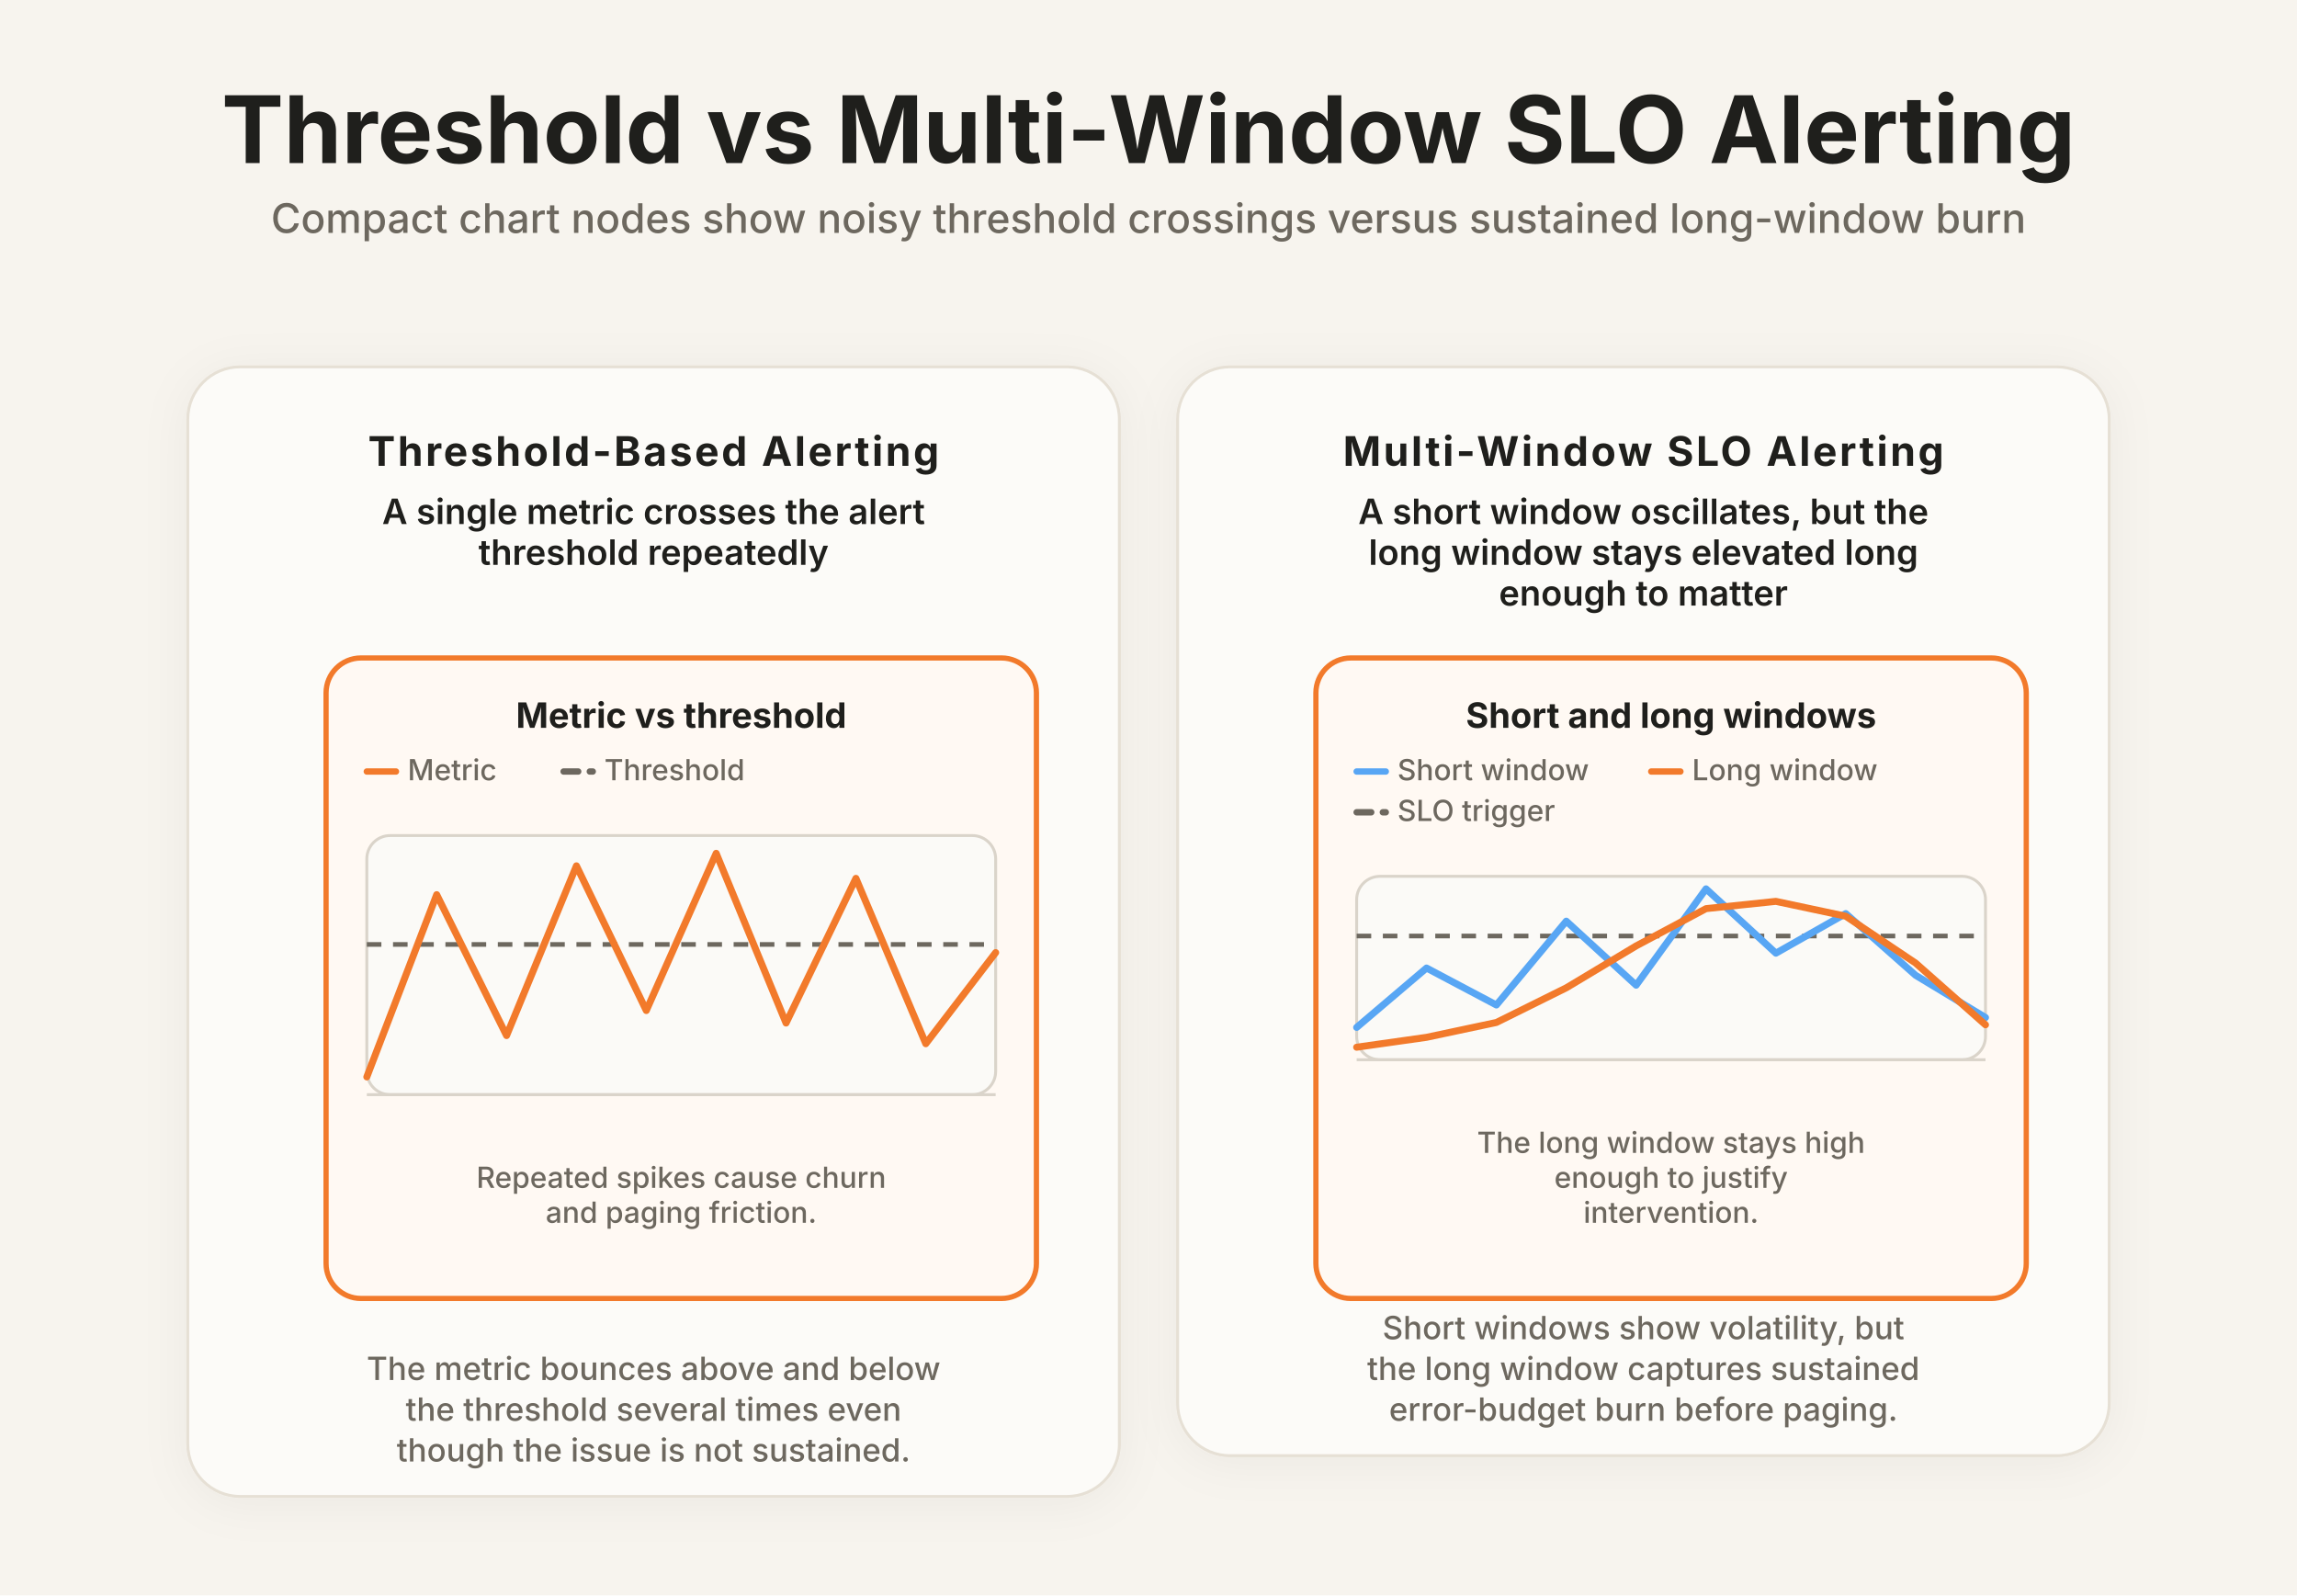
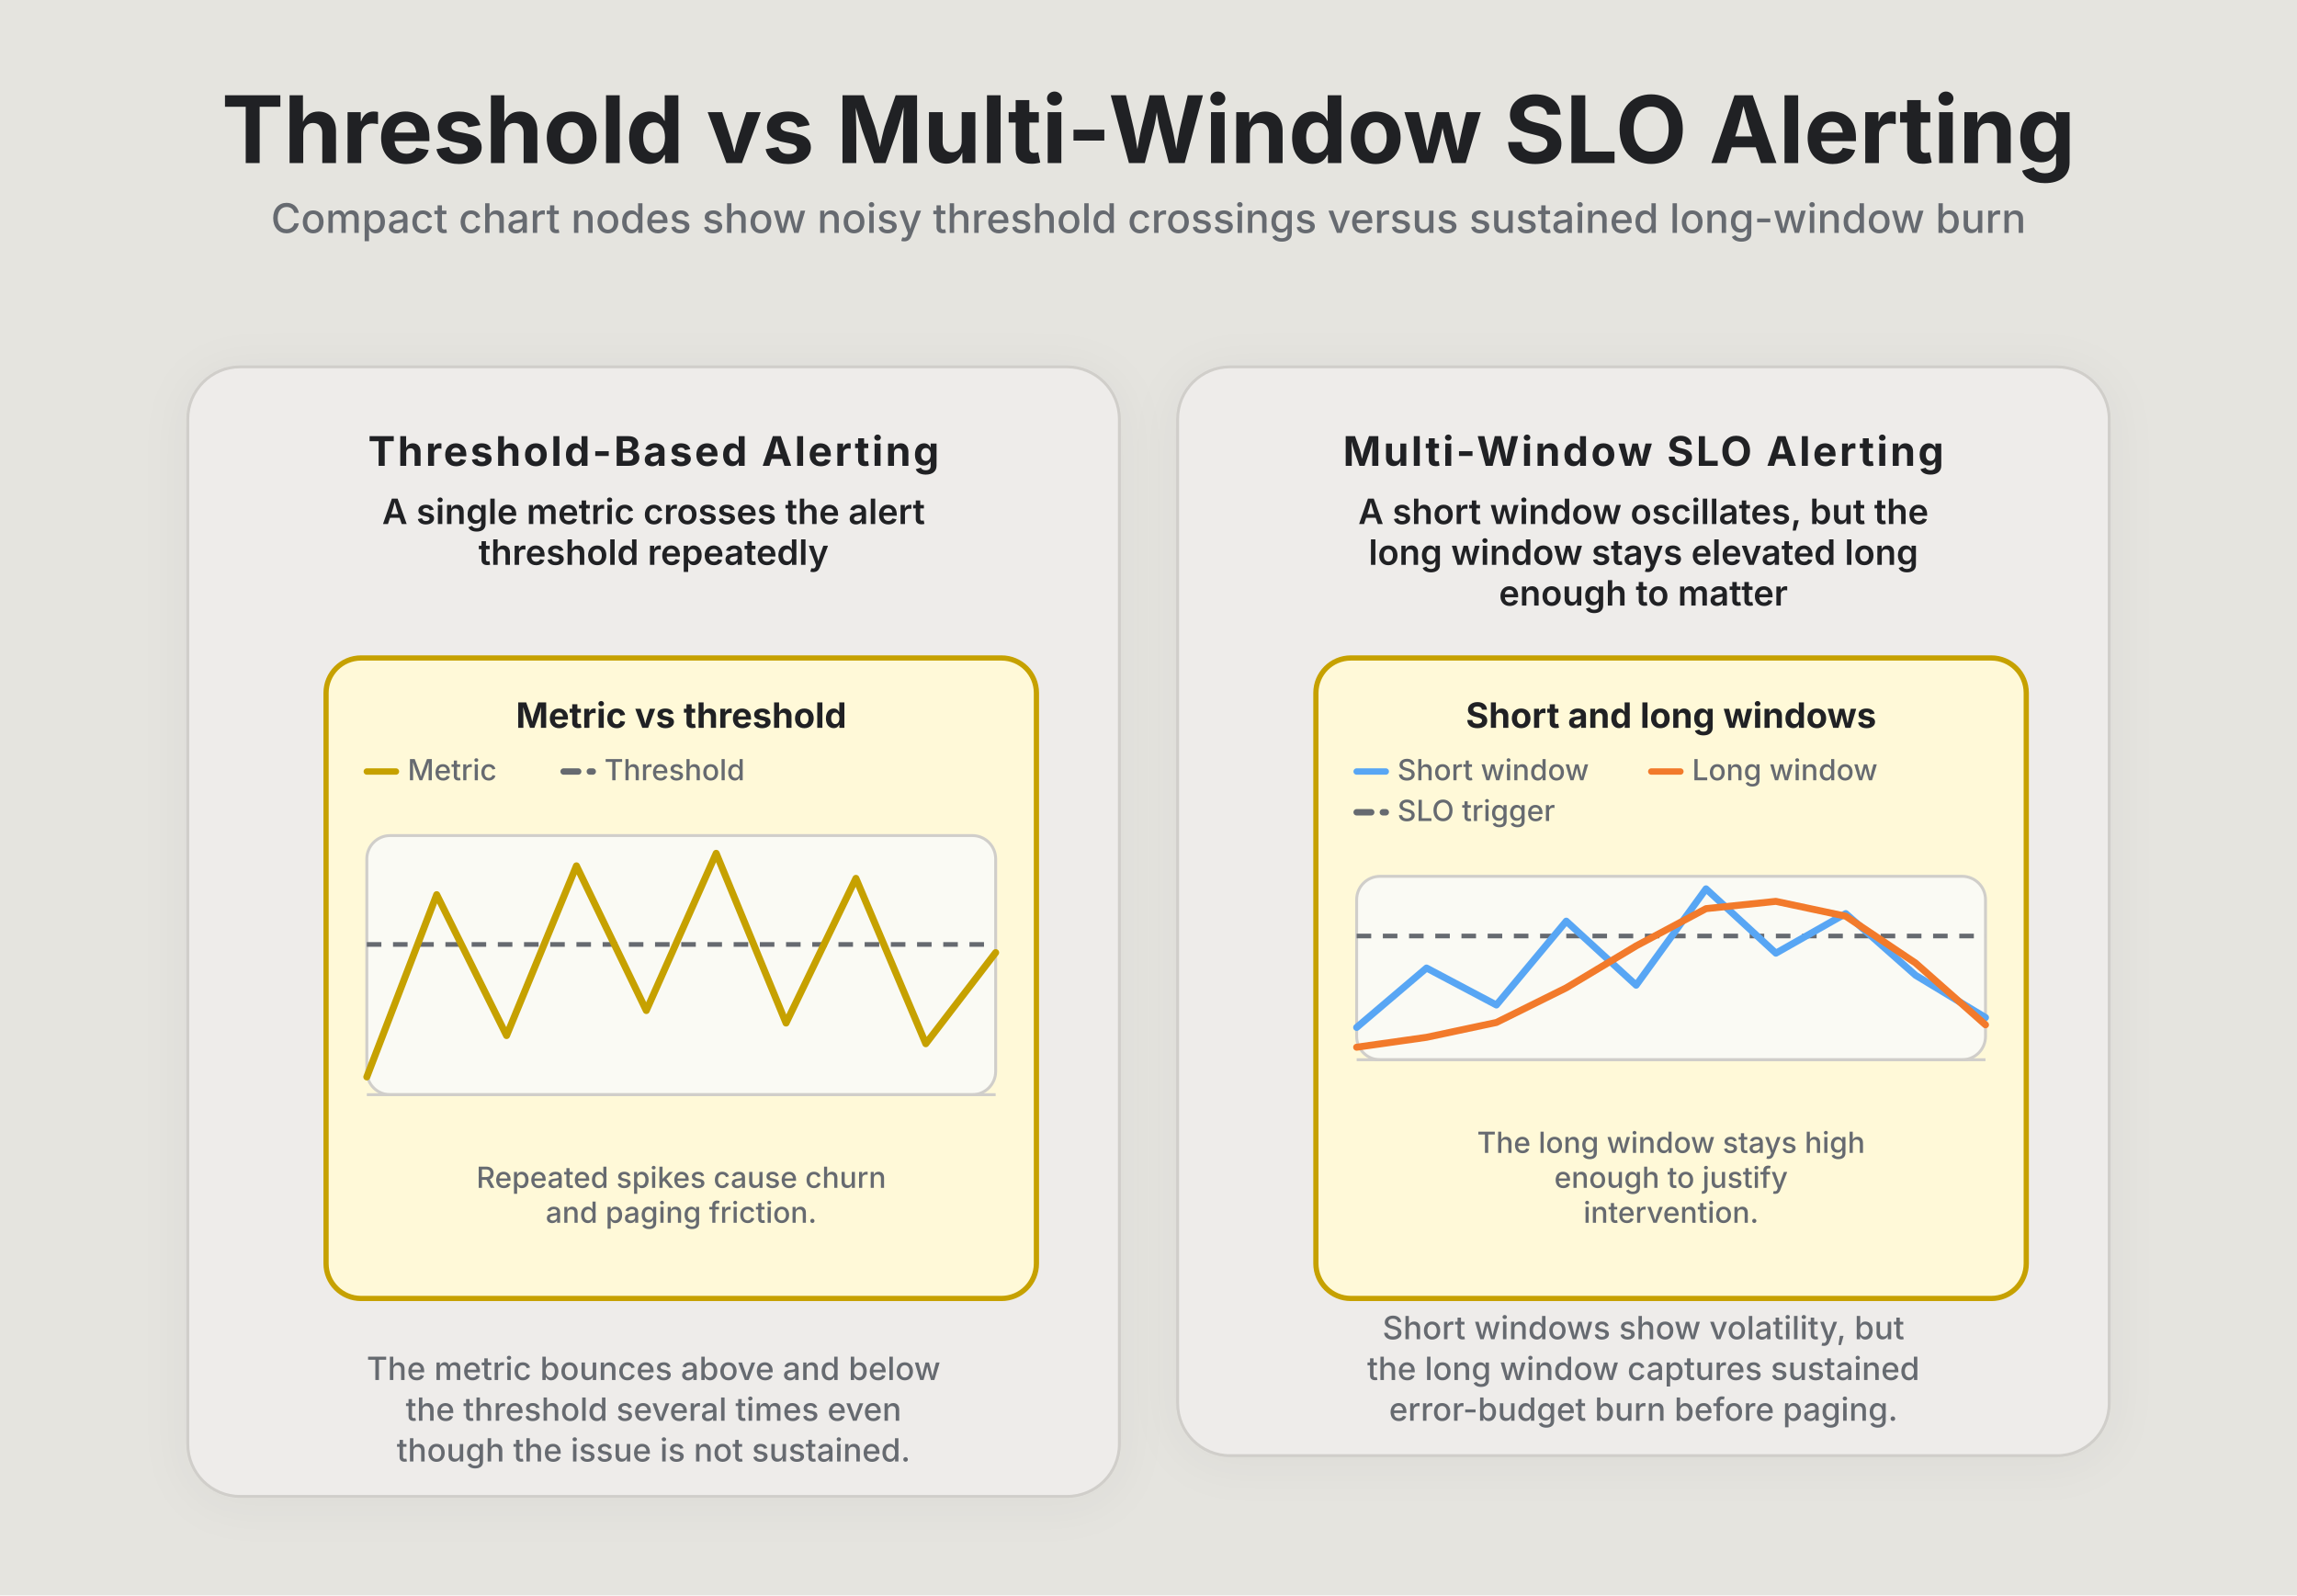
<svg xmlns="http://www.w3.org/2000/svg" width="789" height="548" viewBox="0 0 789 548" role="img" aria-label="Threshold vs Multi-Window SLO Alerting">
  <defs>
    <filter id="panelShadow" x="-10%" y="-10%" width="120%" height="140%">
      <feDropShadow dx="0" dy="2" stdDeviation="8" flood-color="rgba(0,0,0,0.05)" />
    </filter>
-     <marker id="arrow" viewBox="0 0 11 12" markerWidth="11" markerHeight="12" refX="9.5" refY="6" orient="auto" markerUnits="userSpaceOnUse" overflow="visible">
-       <path d="M 1.5 1.0 L 9.5 6 L 1.5 11.0" fill="none" stroke="#8E877C" stroke-width="1.7" stroke-linecap="round" stroke-linejoin="round" />
+     <marker id="arrow-graphite-citrus" viewBox="0 0 11 12" markerWidth="11" markerHeight="12" refX="9.5" refY="6" orient="auto" markerUnits="userSpaceOnUse" overflow="visible">
+       <path d="M 1.5 1.0 L 9.5 6 L 1.5 11.0" fill="none" stroke="#777B80" stroke-width="1.7" stroke-linecap="round" stroke-linejoin="round" />
    </marker>
  </defs>
-   <rect width="789" height="548" fill="#F7F4EE" />
-   <text x="394.5" y="56" text-anchor="middle" font-family="Inter, ui-sans-serif, system-ui, sans-serif" font-size="32" font-weight="700" fill="#1F1F1C">Threshold vs Multi-Window SLO Alerting</text>
-   <text x="394.5" y="80" text-anchor="middle" font-family="Inter, ui-sans-serif, system-ui, sans-serif" font-size="14" font-weight="500" fill="#6D685F">Compact chart nodes show noisy threshold crossings versus sustained long-window burn</text>
-   <rect x="64.5" y="126.0" width="320.0" height="388.0" rx="18" fill="#FCFBF8" stroke="#E6E0D5" filter="url(#panelShadow)" />
-   <text x="224.5" y="160.0" text-anchor="middle" font-family="Inter, ui-sans-serif, system-ui, sans-serif" font-size="14" font-weight="700" letter-spacing="0.06em" fill="#1F1F1C">Threshold-Based Alerting</text>
-   <text x="224.5" y="180.0" text-anchor="middle" font-family="Inter, ui-sans-serif, system-ui, sans-serif" font-size="12" font-weight="600" fill="#1F1F1C">A single metric crosses the alert</text>
-   <text x="224.5" y="194.0" text-anchor="middle" font-family="Inter, ui-sans-serif, system-ui, sans-serif" font-size="12" font-weight="600" fill="#1F1F1C">threshold repeatedly</text>
-   <text x="224.5" y="474.0" text-anchor="middle" font-family="Inter, ui-sans-serif, system-ui, sans-serif" font-size="11" font-weight="500" fill="#6D685F">The metric bounces above and below</text>
-   <text x="224.5" y="488.0" text-anchor="middle" font-family="Inter, ui-sans-serif, system-ui, sans-serif" font-size="11" font-weight="500" fill="#6D685F">the threshold several times even</text>
-   <text x="224.5" y="502.0" text-anchor="middle" font-family="Inter, ui-sans-serif, system-ui, sans-serif" font-size="11" font-weight="500" fill="#6D685F">though the issue is not sustained.</text>
-   <rect x="404.5" y="126.0" width="320.0" height="374.0" rx="18" fill="#FCFBF8" stroke="#E6E0D5" filter="url(#panelShadow)" />
-   <text x="564.5" y="160.0" text-anchor="middle" font-family="Inter, ui-sans-serif, system-ui, sans-serif" font-size="14" font-weight="700" letter-spacing="0.06em" fill="#1F1F1C">Multi-Window SLO Alerting</text>
-   <text x="564.5" y="180.0" text-anchor="middle" font-family="Inter, ui-sans-serif, system-ui, sans-serif" font-size="12" font-weight="600" fill="#1F1F1C">A short window oscillates, but the</text>
-   <text x="564.5" y="194.0" text-anchor="middle" font-family="Inter, ui-sans-serif, system-ui, sans-serif" font-size="12" font-weight="600" fill="#1F1F1C">long window stays elevated long</text>
-   <text x="564.5" y="208.0" text-anchor="middle" font-family="Inter, ui-sans-serif, system-ui, sans-serif" font-size="12" font-weight="600" fill="#1F1F1C">enough to matter</text>
-   <text x="564.5" y="460.0" text-anchor="middle" font-family="Inter, ui-sans-serif, system-ui, sans-serif" font-size="11" font-weight="500" fill="#6D685F">Short windows show volatility, but</text>
-   <text x="564.5" y="474.0" text-anchor="middle" font-family="Inter, ui-sans-serif, system-ui, sans-serif" font-size="11" font-weight="500" fill="#6D685F">the long window captures sustained</text>
-   <text x="564.5" y="488.0" text-anchor="middle" font-family="Inter, ui-sans-serif, system-ui, sans-serif" font-size="11" font-weight="500" fill="#6D685F">error-budget burn before paging.</text>
-   <rect x="112.0" y="226.0" width="244.0" height="220.0" rx="12" fill="#FFF9F3" stroke="#F27A2B" stroke-width="1.8" />
-   <text x="234.0" y="250.0" text-anchor="middle" font-family="Inter, ui-sans-serif, system-ui, sans-serif" font-size="12" font-weight="700" fill="#1F1F1C">Metric vs threshold</text>
-   <line x1="126.0" y1="265.0" x2="136.0" y2="265.0" stroke="#F27A2B" stroke-width="2.2" stroke-linecap="round" />
-   <text x="140.0" y="268.0" font-family="Inter, ui-sans-serif, system-ui, sans-serif" font-size="10" font-weight="500" fill="#6D685F">Metric</text>
-   <line x1="193.6" y1="265.0" x2="203.6" y2="265.0" stroke="#6D685F" stroke-width="2.2" stroke-linecap="round" stroke-dasharray="5 4" />
-   <text x="207.6" y="268.0" font-family="Inter, ui-sans-serif, system-ui, sans-serif" font-size="10" font-weight="500" fill="#6D685F">Threshold</text>
-   <rect x="126.0" y="287.0" width="216.0" height="89.0" rx="8" fill="#FBFAF7" stroke="#DAD4CA" stroke-width="1" />
-   <line x1="126.0" y1="376.0" x2="342.0" y2="376.0" stroke="#DAD4CA" stroke-width="1" />
-   <path d="M 126.0 324.4 L 150.0 324.4 L 174.0 324.4 L 198.0 324.4 L 222.0 324.4 L 246.0 324.4 L 270.0 324.4 L 294.0 324.4 L 318.0 324.4 L 342.0 324.4" fill="none" stroke="#6D685F" stroke-width="1.6" stroke-dasharray="5 4" />
-   <path d="M 126.0 369.9 L 150.0 307.3 L 174.0 355.7 L 198.0 297.4 L 222.0 347.1 L 246.0 293.1 L 270.0 351.4 L 294.0 301.7 L 318.0 358.5 L 342.0 327.2" fill="none" stroke="#F27A2B" stroke-width="2.4" stroke-linecap="round" stroke-linejoin="round" />
-   <text x="234.0" y="408.0" text-anchor="middle" font-family="Inter, ui-sans-serif, system-ui, sans-serif" font-size="10" font-weight="500" fill="#6D685F">Repeated spikes cause churn</text>
-   <text x="234.0" y="420.0" text-anchor="middle" font-family="Inter, ui-sans-serif, system-ui, sans-serif" font-size="10" font-weight="500" fill="#6D685F">and paging friction.</text>
-   <rect x="452.0" y="226.0" width="244.0" height="220.0" rx="12" fill="#FFF9F3" stroke="#F27A2B" stroke-width="1.8" />
-   <text x="574.0" y="250.0" text-anchor="middle" font-family="Inter, ui-sans-serif, system-ui, sans-serif" font-size="12" font-weight="700" fill="#1F1F1C">Short and long windows</text>
+   <rect width="789" height="548" fill="#E5E4DF" />
+   <text x="394.5" y="56" text-anchor="middle" font-family="Inter, ui-sans-serif, system-ui, sans-serif" font-size="32" font-weight="700" fill="#202124">Threshold vs Multi-Window SLO Alerting</text>
+   <text x="394.5" y="80" text-anchor="middle" font-family="Inter, ui-sans-serif, system-ui, sans-serif" font-size="14" font-weight="500" fill="#666A70">Compact chart nodes show noisy threshold crossings versus sustained long-window burn</text>
+   <rect x="64.5" y="126.0" width="320.0" height="388.0" rx="18" fill="#EEECEA" stroke="#D0CECA" filter="url(#panelShadow)" />
+   <text x="224.5" y="160.0" text-anchor="middle" font-family="Inter, ui-sans-serif, system-ui, sans-serif" font-size="14" font-weight="700" letter-spacing="0.06em" fill="#202124">Threshold-Based Alerting</text>
+   <text x="224.5" y="180.0" text-anchor="middle" font-family="Inter, ui-sans-serif, system-ui, sans-serif" font-size="12" font-weight="600" fill="#202124">A single metric crosses the alert</text>
+   <text x="224.5" y="194.0" text-anchor="middle" font-family="Inter, ui-sans-serif, system-ui, sans-serif" font-size="12" font-weight="600" fill="#202124">threshold repeatedly</text>
+   <text x="224.5" y="474.0" text-anchor="middle" font-family="Inter, ui-sans-serif, system-ui, sans-serif" font-size="11" font-weight="500" fill="#666A70">The metric bounces above and below</text>
+   <text x="224.5" y="488.0" text-anchor="middle" font-family="Inter, ui-sans-serif, system-ui, sans-serif" font-size="11" font-weight="500" fill="#666A70">the threshold several times even</text>
+   <text x="224.5" y="502.0" text-anchor="middle" font-family="Inter, ui-sans-serif, system-ui, sans-serif" font-size="11" font-weight="500" fill="#666A70">though the issue is not sustained.</text>
+   <rect x="404.5" y="126.0" width="320.0" height="374.0" rx="18" fill="#EEECEA" stroke="#D0CECA" filter="url(#panelShadow)" />
+   <text x="564.5" y="160.0" text-anchor="middle" font-family="Inter, ui-sans-serif, system-ui, sans-serif" font-size="14" font-weight="700" letter-spacing="0.06em" fill="#202124">Multi-Window SLO Alerting</text>
+   <text x="564.5" y="180.0" text-anchor="middle" font-family="Inter, ui-sans-serif, system-ui, sans-serif" font-size="12" font-weight="600" fill="#202124">A short window oscillates, but the</text>
+   <text x="564.5" y="194.0" text-anchor="middle" font-family="Inter, ui-sans-serif, system-ui, sans-serif" font-size="12" font-weight="600" fill="#202124">long window stays elevated long</text>
+   <text x="564.5" y="208.0" text-anchor="middle" font-family="Inter, ui-sans-serif, system-ui, sans-serif" font-size="12" font-weight="600" fill="#202124">enough to matter</text>
+   <text x="564.5" y="460.0" text-anchor="middle" font-family="Inter, ui-sans-serif, system-ui, sans-serif" font-size="11" font-weight="500" fill="#666A70">Short windows show volatility, but</text>
+   <text x="564.5" y="474.0" text-anchor="middle" font-family="Inter, ui-sans-serif, system-ui, sans-serif" font-size="11" font-weight="500" fill="#666A70">the long window captures sustained</text>
+   <text x="564.5" y="488.0" text-anchor="middle" font-family="Inter, ui-sans-serif, system-ui, sans-serif" font-size="11" font-weight="500" fill="#666A70">error-budget burn before paging.</text>
+   <rect x="112.0" y="226.0" width="244.0" height="220.0" rx="12" fill="#FFF9D8" stroke="#C6A100" stroke-width="1.8" />
+   <text x="234.0" y="250.0" text-anchor="middle" font-family="Inter, ui-sans-serif, system-ui, sans-serif" font-size="12" font-weight="700" fill="#202124">Metric vs threshold</text>
+   <line x1="126.0" y1="265.0" x2="136.0" y2="265.0" stroke="#C6A100" stroke-width="2.2" stroke-linecap="round" />
+   <text x="140.0" y="268.0" font-family="Inter, ui-sans-serif, system-ui, sans-serif" font-size="10" font-weight="500" fill="#666A70">Metric</text>
+   <line x1="193.6" y1="265.0" x2="203.6" y2="265.0" stroke="#666A70" stroke-width="2.2" stroke-linecap="round" stroke-dasharray="5 4" />
+   <text x="207.6" y="268.0" font-family="Inter, ui-sans-serif, system-ui, sans-serif" font-size="10" font-weight="500" fill="#666A70">Threshold</text>
+   <rect x="126.0" y="287.0" width="216.0" height="89.0" rx="8" fill="#FAFAF4" stroke="#D0CECA" stroke-width="1" />
+   <line x1="126.0" y1="376.0" x2="342.0" y2="376.0" stroke="#D0CECA" stroke-width="1" />
+   <path d="M 126.0 324.4 L 150.0 324.4 L 174.0 324.4 L 198.0 324.4 L 222.0 324.4 L 246.0 324.4 L 270.0 324.4 L 294.0 324.4 L 318.0 324.4 L 342.0 324.4" fill="none" stroke="#666A70" stroke-width="1.6" stroke-dasharray="5 4" />
+   <path d="M 126.0 369.9 L 150.0 307.3 L 174.0 355.7 L 198.0 297.4 L 222.0 347.1 L 246.0 293.1 L 270.0 351.4 L 294.0 301.7 L 318.0 358.5 L 342.0 327.2" fill="none" stroke="#C6A100" stroke-width="2.4" stroke-linecap="round" stroke-linejoin="round" />
+   <text x="234.0" y="408.0" text-anchor="middle" font-family="Inter, ui-sans-serif, system-ui, sans-serif" font-size="10" font-weight="500" fill="#666A70">Repeated spikes cause churn</text>
+   <text x="234.0" y="420.0" text-anchor="middle" font-family="Inter, ui-sans-serif, system-ui, sans-serif" font-size="10" font-weight="500" fill="#666A70">and paging friction.</text>
+   <rect x="452.0" y="226.0" width="244.0" height="220.0" rx="12" fill="#FFF9D8" stroke="#C6A100" stroke-width="1.8" />
+   <text x="574.0" y="250.0" text-anchor="middle" font-family="Inter, ui-sans-serif, system-ui, sans-serif" font-size="12" font-weight="700" fill="#202124">Short and long windows</text>
  <line x1="466.0" y1="265.0" x2="476.0" y2="265.0" stroke="#58A6F4" stroke-width="2.2" stroke-linecap="round" />
-   <text x="480.0" y="268.0" font-family="Inter, ui-sans-serif, system-ui, sans-serif" font-size="10" font-weight="500" fill="#6D685F">Short window</text>
+   <text x="480.0" y="268.0" font-family="Inter, ui-sans-serif, system-ui, sans-serif" font-size="10" font-weight="500" fill="#666A70">Short window</text>
  <line x1="567.2" y1="265.0" x2="577.2" y2="265.0" stroke="#F27A2B" stroke-width="2.2" stroke-linecap="round" />
-   <text x="581.2" y="268.0" font-family="Inter, ui-sans-serif, system-ui, sans-serif" font-size="10" font-weight="500" fill="#6D685F">Long window</text>
-   <line x1="466.0" y1="279.0" x2="476.0" y2="279.0" stroke="#6D685F" stroke-width="2.2" stroke-linecap="round" stroke-dasharray="5 4" />
-   <text x="480.0" y="282.0" font-family="Inter, ui-sans-serif, system-ui, sans-serif" font-size="10" font-weight="500" fill="#6D685F">SLO trigger</text>
-   <rect x="466.0" y="301.0" width="216.0" height="63.0" rx="8" fill="#FBFAF7" stroke="#DAD4CA" stroke-width="1" />
-   <line x1="466.0" y1="364.0" x2="682.0" y2="364.0" stroke="#DAD4CA" stroke-width="1" />
-   <path d="M 466.0 321.5 L 490.0 321.5 L 514.0 321.5 L 538.0 321.5 L 562.0 321.5 L 586.0 321.5 L 610.0 321.5 L 634.0 321.5 L 658.0 321.5 L 682.0 321.5" fill="none" stroke="#6D685F" stroke-width="1.6" stroke-dasharray="5 4" />
+   <text x="581.2" y="268.0" font-family="Inter, ui-sans-serif, system-ui, sans-serif" font-size="10" font-weight="500" fill="#666A70">Long window</text>
+   <line x1="466.0" y1="279.0" x2="476.0" y2="279.0" stroke="#666A70" stroke-width="2.2" stroke-linecap="round" stroke-dasharray="5 4" />
+   <text x="480.0" y="282.0" font-family="Inter, ui-sans-serif, system-ui, sans-serif" font-size="10" font-weight="500" fill="#666A70">SLO trigger</text>
+   <rect x="466.0" y="301.0" width="216.0" height="63.0" rx="8" fill="#FAFAF4" stroke="#D0CECA" stroke-width="1" />
+   <line x1="466.0" y1="364.0" x2="682.0" y2="364.0" stroke="#D0CECA" stroke-width="1" />
+   <path d="M 466.0 321.5 L 490.0 321.5 L 514.0 321.5 L 538.0 321.5 L 562.0 321.5 L 586.0 321.5 L 610.0 321.5 L 634.0 321.5 L 658.0 321.5 L 682.0 321.5" fill="none" stroke="#666A70" stroke-width="1.6" stroke-dasharray="5 4" />
  <path d="M 466.0 352.9 L 490.0 332.5 L 514.0 345.2 L 538.0 316.4 L 562.0 338.4 L 586.0 305.3 L 610.0 327.4 L 634.0 313.8 L 658.0 335.0 L 682.0 349.5" fill="none" stroke="#58A6F4" stroke-width="2.4" stroke-linecap="round" stroke-linejoin="round" />
  <path d="M 466.0 359.7 L 490.0 356.3 L 514.0 351.2 L 538.0 339.3 L 562.0 324.9 L 586.0 312.1 L 610.0 309.6 L 634.0 314.7 L 658.0 330.8 L 682.0 352.0" fill="none" stroke="#F27A2B" stroke-width="2.4" stroke-linecap="round" stroke-linejoin="round" />
-   <text x="574.0" y="396.0" text-anchor="middle" font-family="Inter, ui-sans-serif, system-ui, sans-serif" font-size="10" font-weight="500" fill="#6D685F">The long window stays high</text>
-   <text x="574.0" y="408.0" text-anchor="middle" font-family="Inter, ui-sans-serif, system-ui, sans-serif" font-size="10" font-weight="500" fill="#6D685F">enough to justify</text>
-   <text x="574.0" y="420.0" text-anchor="middle" font-family="Inter, ui-sans-serif, system-ui, sans-serif" font-size="10" font-weight="500" fill="#6D685F">intervention.</text>
+   <text x="574.0" y="396.0" text-anchor="middle" font-family="Inter, ui-sans-serif, system-ui, sans-serif" font-size="10" font-weight="500" fill="#666A70">The long window stays high</text>
+   <text x="574.0" y="408.0" text-anchor="middle" font-family="Inter, ui-sans-serif, system-ui, sans-serif" font-size="10" font-weight="500" fill="#666A70">enough to justify</text>
+   <text x="574.0" y="420.0" text-anchor="middle" font-family="Inter, ui-sans-serif, system-ui, sans-serif" font-size="10" font-weight="500" fill="#666A70">intervention.</text>
</svg>
